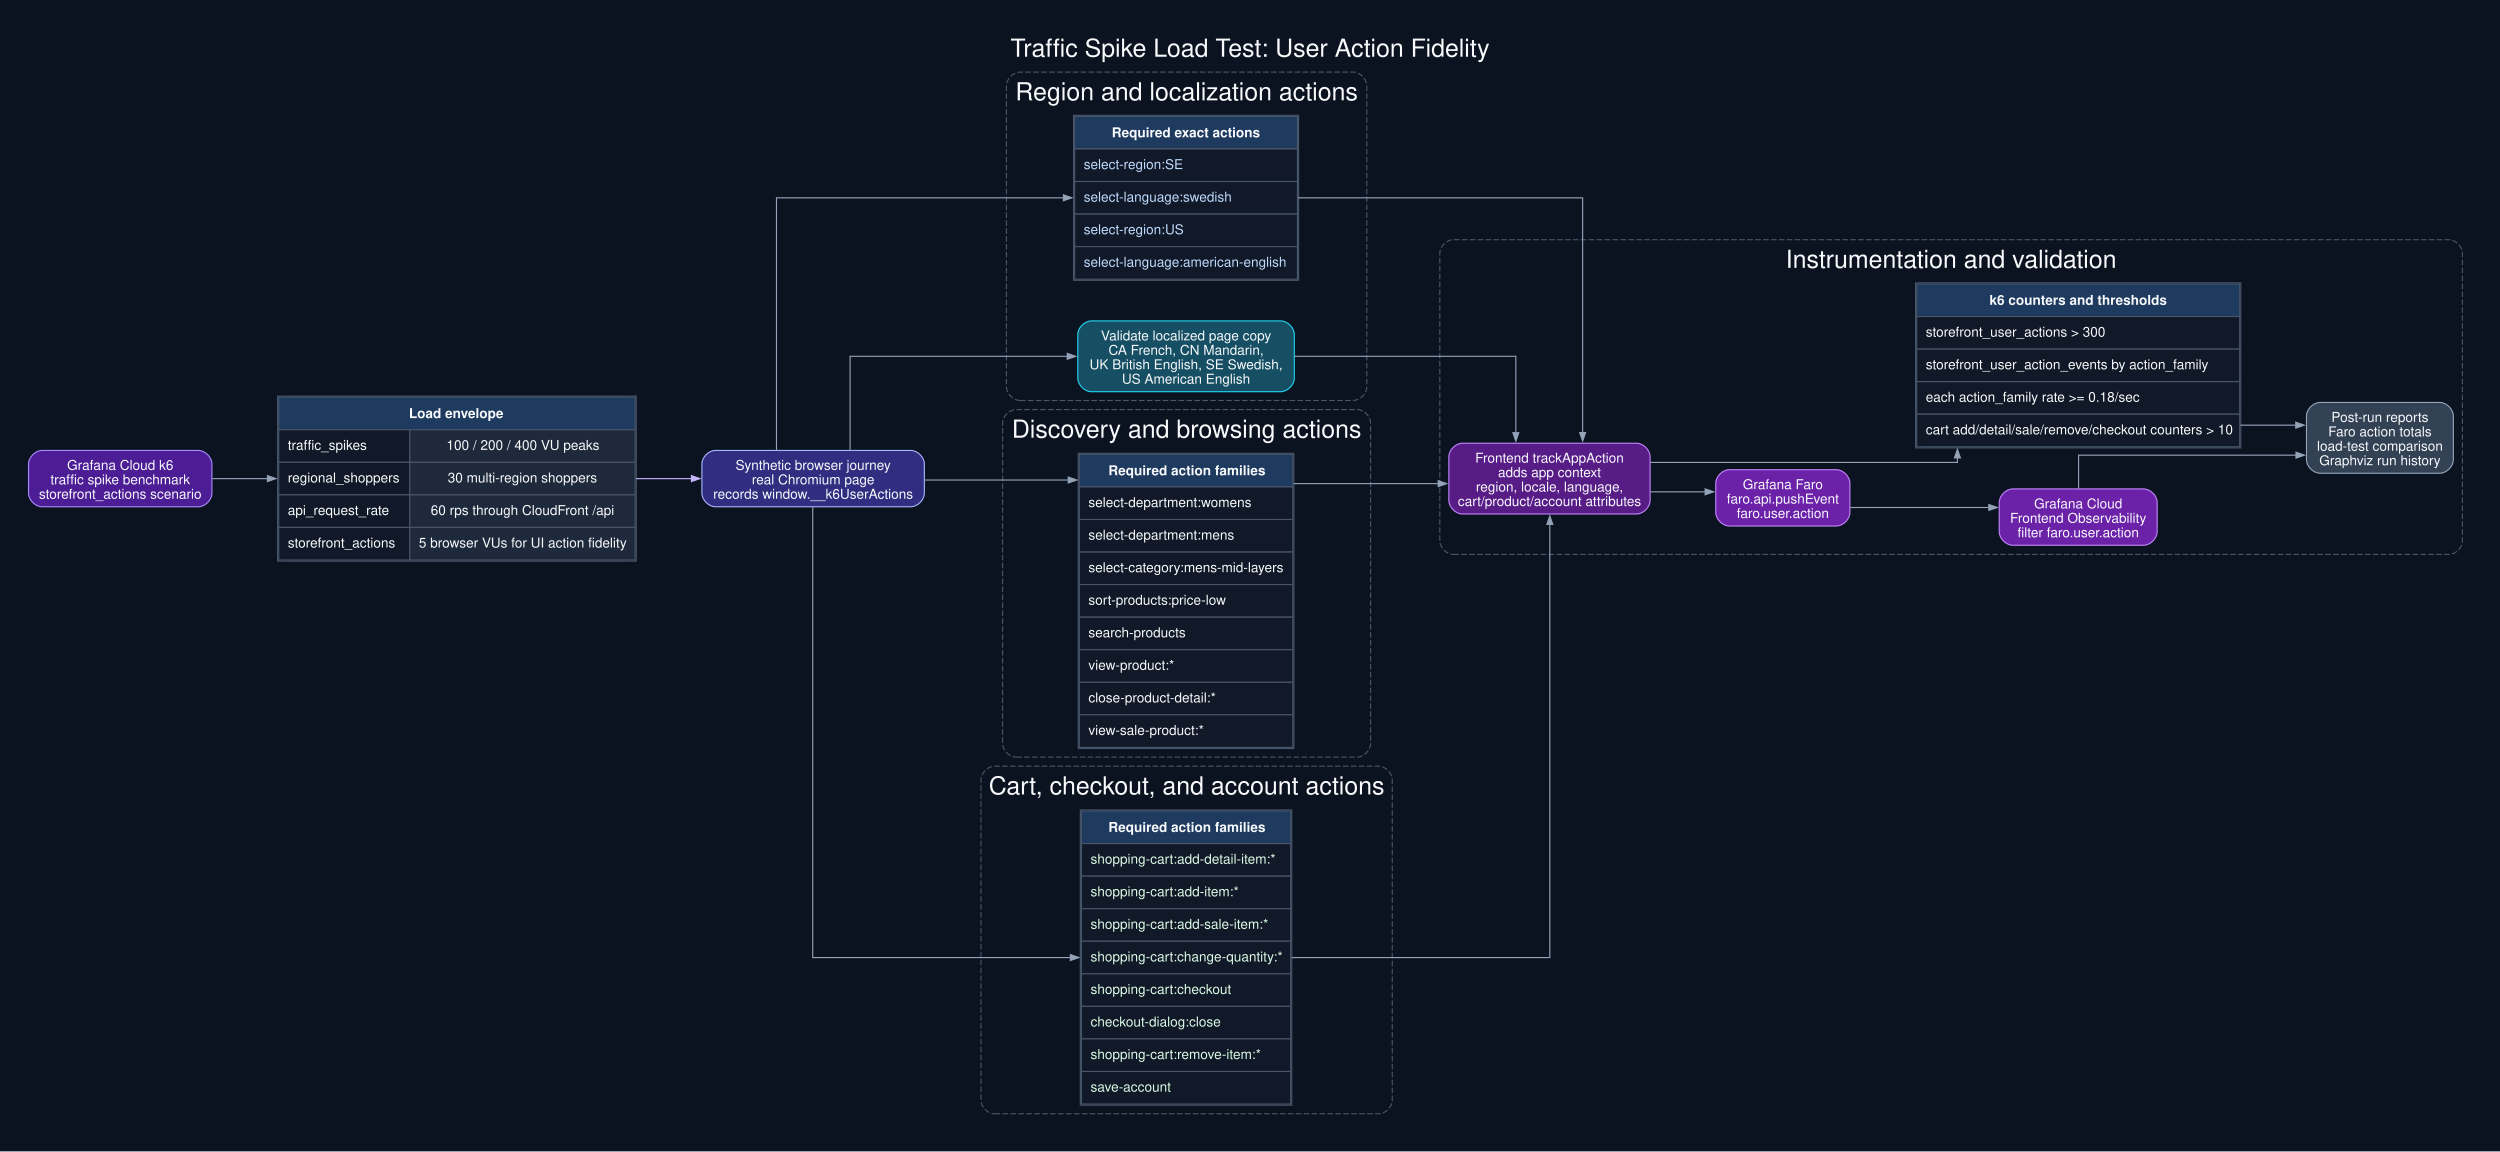
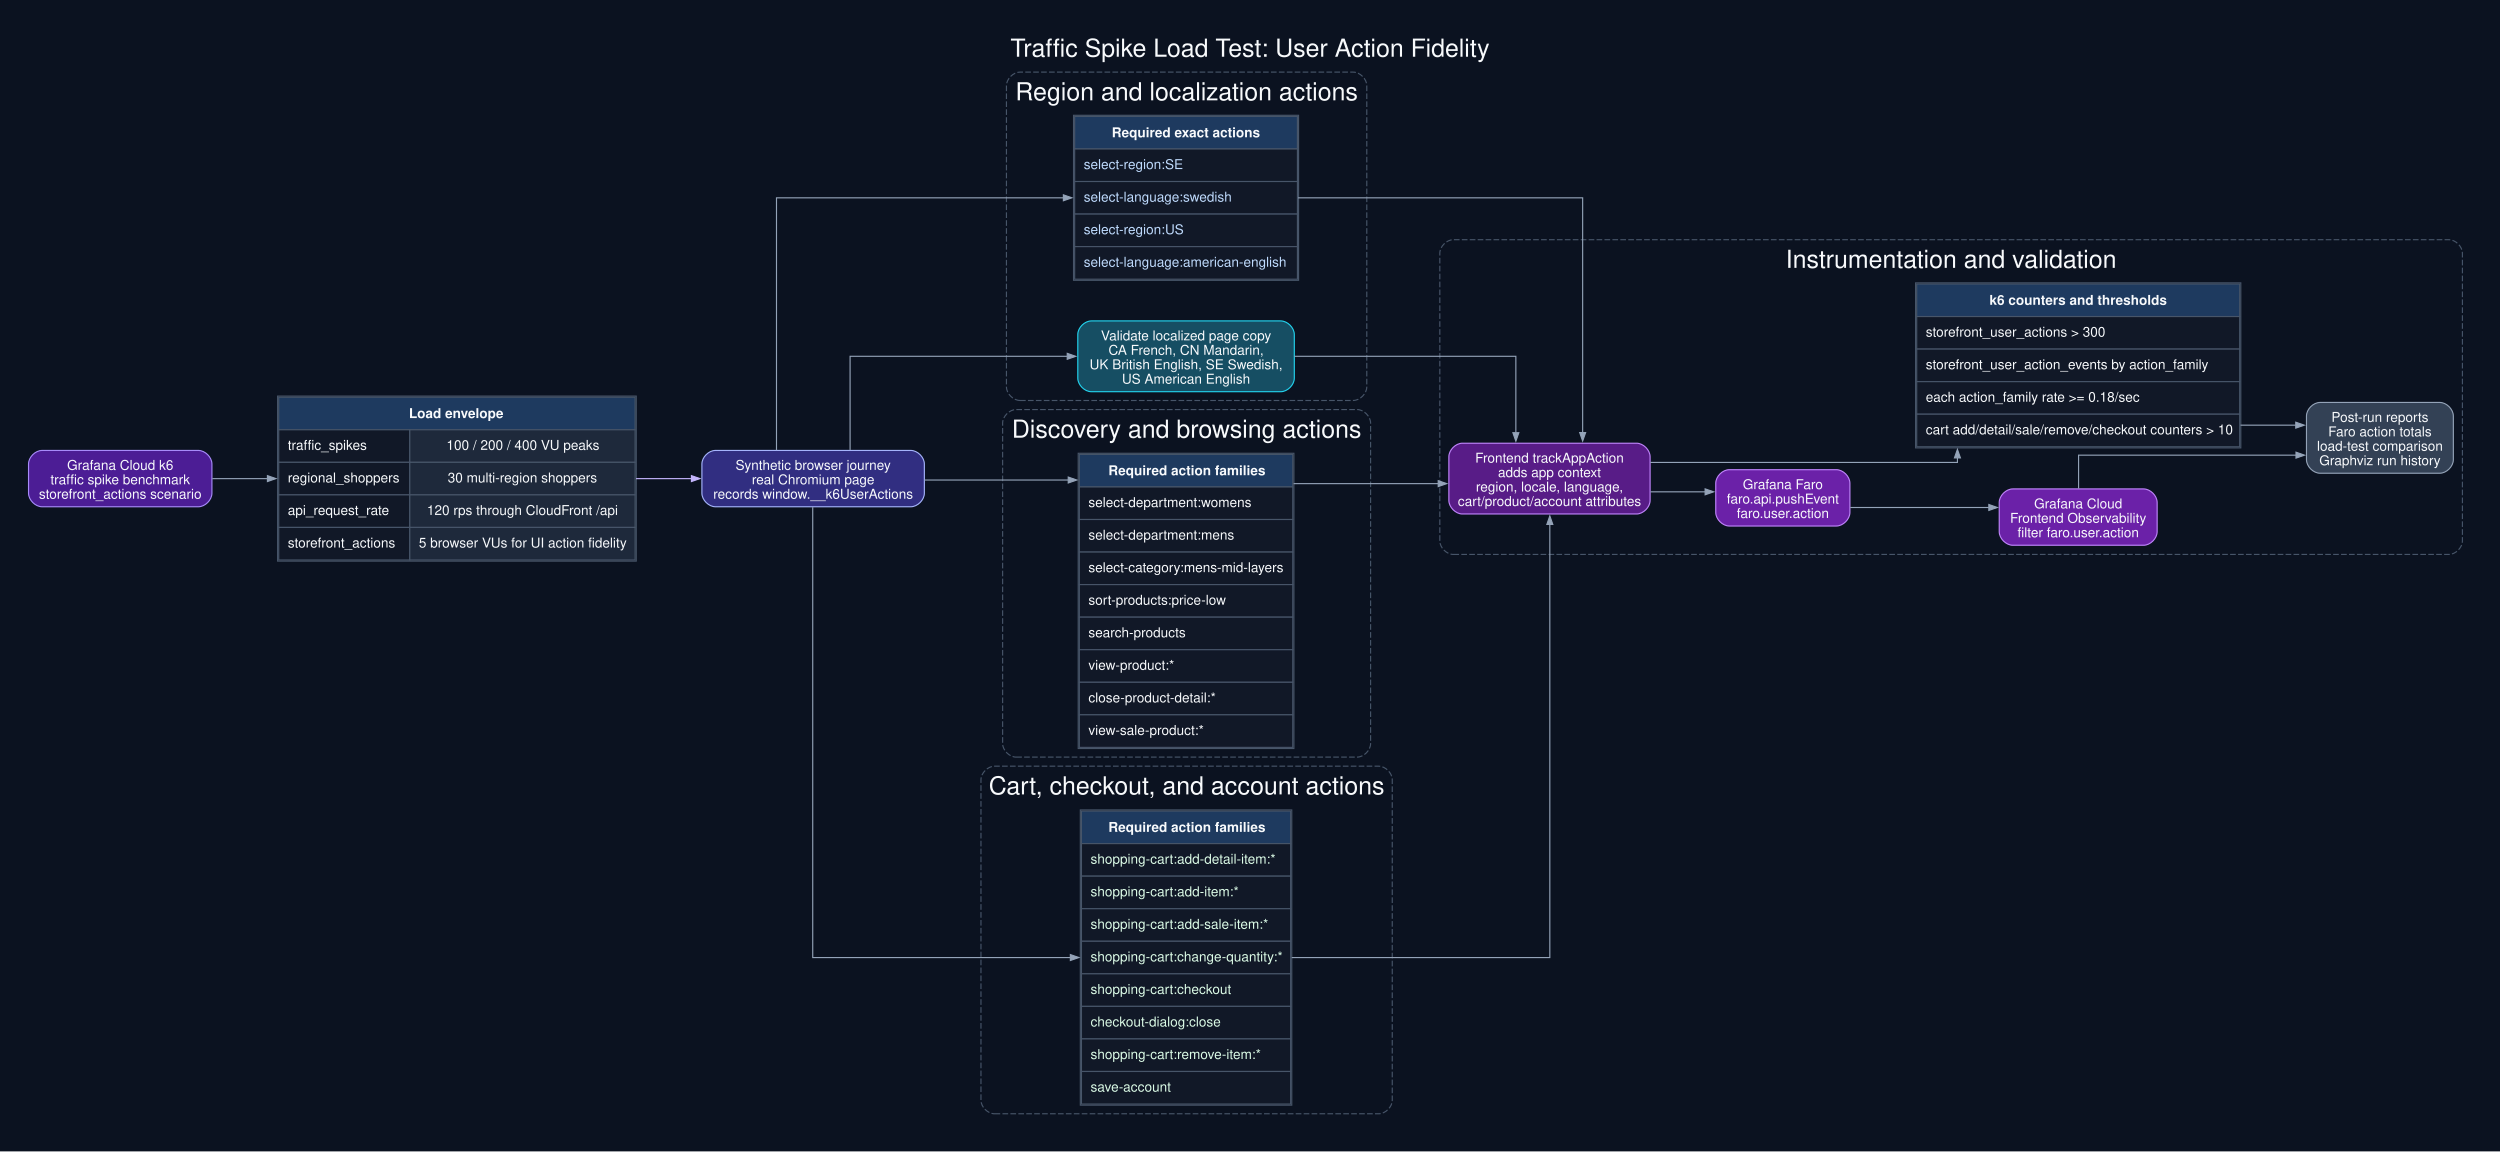
<svg xmlns="http://www.w3.org/2000/svg" width="2208pt" height="1017pt" viewBox="0.00 0.00 2208.00 1017.00">
  <g id="graph0" class="graph" transform="scale(1 1) rotate(0) translate(25.2 991.7)">
    <polygon fill="#0b1220" stroke="none" points="-25.2,25.2 -25.2,-991.7 2182.8,-991.7 2182.8,25.2 -25.2,25.2" />
    <text xml:space="preserve" text-anchor="middle" x="1078.8" y="-941.6" font-family="Helvetica,sans-Serif" font-size="22.00" fill="#f8fafc">Traffic Spike Load Test: User Action Fidelity</text>
    <g id="clust1" class="cluster">
      <path fill="#0b1220" stroke="#475569" stroke-dasharray="5,2" d="M875.69,-638C875.69,-638 1169.94,-638 1169.94,-638 1175.94,-638 1181.94,-644 1181.94,-650 1181.94,-650 1181.94,-916 1181.94,-916 1181.94,-922 1175.94,-928 1169.94,-928 1169.94,-928 875.69,-928 875.69,-928 869.69,-928 863.69,-922 863.69,-916 863.69,-916 863.69,-650 863.69,-650 863.69,-644 869.69,-638 875.69,-638" />
      <text xml:space="preserve" text-anchor="middle" x="1022.82" y="-903.1" font-family="Helvetica,sans-Serif" font-size="22.00" fill="#f8fafc">Region and localization actions</text>
    </g>
    <g id="clust2" class="cluster">
      <path fill="#0b1220" stroke="#475569" stroke-dasharray="5,2" d="M872.32,-323C872.32,-323 1173.32,-323 1173.32,-323 1179.32,-323 1185.32,-329 1185.32,-335 1185.32,-335 1185.32,-618 1185.32,-618 1185.32,-624 1179.32,-630 1173.32,-630 1173.32,-630 872.32,-630 872.32,-630 866.32,-630 860.32,-624 860.32,-618 860.32,-618 860.32,-335 860.32,-335 860.32,-329 866.32,-323 872.32,-323" />
      <text xml:space="preserve" text-anchor="middle" x="1022.82" y="-605.1" font-family="Helvetica,sans-Serif" font-size="22.00" fill="#f8fafc">Discovery and browsing actions</text>
    </g>
    <g id="clust3" class="cluster">
      <path fill="#0b1220" stroke="#475569" stroke-dasharray="5,2" d="M853.19,-8C853.19,-8 1192.44,-8 1192.44,-8 1198.44,-8 1204.44,-14 1204.44,-20 1204.44,-20 1204.44,-303 1204.44,-303 1204.44,-309 1198.44,-315 1192.44,-315 1192.44,-315 853.19,-315 853.19,-315 847.19,-315 841.19,-309 841.19,-303 841.19,-303 841.19,-20 841.19,-20 841.19,-14 847.19,-8 853.19,-8" />
      <text xml:space="preserve" text-anchor="middle" x="1022.82" y="-290.1" font-family="Helvetica,sans-Serif" font-size="22.00" fill="#f8fafc">Cart, checkout, and account actions</text>
    </g>
    <g id="clust4" class="cluster">
      <path fill="#0b1220" stroke="#475569" stroke-dasharray="5,2" d="M1258.44,-502C1258.44,-502 2137.6,-502 2137.6,-502 2143.6,-502 2149.6,-508 2149.6,-514 2149.6,-514 2149.6,-768 2149.6,-768 2149.6,-774 2143.6,-780 2137.6,-780 2137.6,-780 1258.44,-780 1258.44,-780 1252.44,-780 1246.44,-774 1246.44,-768 1246.44,-768 1246.44,-514 1246.44,-514 1246.44,-508 1252.44,-502 1258.44,-502" />
      <text xml:space="preserve" text-anchor="middle" x="1698.02" y="-755.1" font-family="Helvetica,sans-Serif" font-size="22.00" fill="#f8fafc">Instrumentation and validation</text>
    </g>
    <g id="node1" class="node">
      <path fill="#4c1d95" stroke="#a78bfa" d="M149.97,-593.88C149.97,-593.88 12,-593.88 12,-593.88 6,-593.88 0,-587.88 0,-581.88 0,-581.88 0,-556.12 0,-556.12 0,-550.12 6,-544.12 12,-544.12 12,-544.12 149.97,-544.12 149.97,-544.12 155.97,-544.12 161.97,-550.12 161.97,-556.12 161.97,-556.12 161.97,-581.88 161.97,-581.88 161.97,-587.88 155.97,-593.88 149.97,-593.88" />
      <text xml:space="preserve" text-anchor="middle" x="80.99" y="-576.73" font-family="Helvetica,sans-Serif" font-size="12.00" fill="#f8fafc">Grafana Cloud k6</text>
      <text xml:space="preserve" text-anchor="middle" x="80.99" y="-563.98" font-family="Helvetica,sans-Serif" font-size="12.00" fill="#f8fafc">traffic spike benchmark</text>
      <text xml:space="preserve" text-anchor="middle" x="80.99" y="-551.23" font-family="Helvetica,sans-Serif" font-size="12.00" fill="#f8fafc">storefront_actions scenario</text>
    </g>
    <g id="node2" class="node">
      <path fill="#111827" stroke="none" d="M524.72,-641.88C524.72,-641.88 231.97,-641.88 231.97,-641.88 225.97,-641.88 219.97,-635.88 219.97,-629.88 219.97,-629.88 219.97,-508.12 219.97,-508.12 219.97,-502.12 225.97,-496.12 231.97,-496.12 231.97,-496.12 524.72,-496.12 524.72,-496.12 530.72,-496.12 536.72,-502.12 536.72,-508.12 536.72,-508.12 536.72,-629.88 536.72,-629.88 536.72,-635.88 530.72,-641.88 524.72,-641.88" />
      <polygon fill="#1e3a5f" stroke="none" points="220.97,-612.12 220.97,-640.88 535.72,-640.88 535.72,-612.12 220.97,-612.12" />
      <polygon fill="none" stroke="#475569" points="220.97,-612.12 220.97,-640.88 535.72,-640.88 535.72,-612.12 220.97,-612.12" />
      <text xml:space="preserve" text-anchor="start" x="335.97" y="-622.48" font-family="Helvetica,sans-Serif" font-weight="bold" font-size="12.00" fill="#f8fafc">Load envelope</text>
      <polygon fill="#111827" stroke="none" points="220.97,-583.38 220.97,-612.12 336.72,-612.12 336.72,-583.38 220.97,-583.38" />
      <polygon fill="none" stroke="#475569" points="220.97,-583.38 220.97,-612.12 336.72,-612.12 336.72,-583.38 220.97,-583.38" />
      <text xml:space="preserve" text-anchor="start" x="228.97" y="-594.38" font-family="Helvetica,sans-Serif" font-size="12.00" fill="#f8fafc">traffic_spikes</text>
      <polygon fill="#1e293b" stroke="none" points="336.72,-583.38 336.72,-612.12 535.72,-612.12 535.72,-583.38 336.72,-583.38" />
      <polygon fill="none" stroke="#475569" points="336.72,-583.38 336.72,-612.12 535.72,-612.12 535.72,-583.38 336.72,-583.38" />
      <text xml:space="preserve" text-anchor="start" x="369.1" y="-594.38" font-family="Helvetica,sans-Serif" font-size="12.00" fill="#f8fafc">100 / 200 / 400 VU peaks</text>
      <polygon fill="#111827" stroke="none" points="220.97,-554.62 220.97,-583.38 336.72,-583.38 336.72,-554.62 220.97,-554.62" />
      <polygon fill="none" stroke="#475569" points="220.97,-554.62 220.97,-583.38 336.72,-583.38 336.72,-554.62 220.97,-554.62" />
      <text xml:space="preserve" text-anchor="start" x="228.97" y="-565.62" font-family="Helvetica,sans-Serif" font-size="12.00" fill="#f8fafc">regional_shoppers</text>
      <polygon fill="#1e293b" stroke="none" points="336.72,-554.62 336.72,-583.38 535.72,-583.38 535.72,-554.62 336.72,-554.62" />
      <polygon fill="none" stroke="#475569" points="336.72,-554.62 336.72,-583.38 535.72,-583.38 535.72,-554.62 336.72,-554.62" />
      <text xml:space="preserve" text-anchor="start" x="370.22" y="-565.62" font-family="Helvetica,sans-Serif" font-size="12.00" fill="#f8fafc">30 multi-region shoppers</text>
      <polygon fill="#111827" stroke="none" points="220.97,-525.88 220.97,-554.62 336.72,-554.62 336.72,-525.88 220.97,-525.88" />
      <polygon fill="none" stroke="#475569" points="220.97,-525.88 220.97,-554.62 336.72,-554.62 336.72,-525.88 220.97,-525.88" />
      <text xml:space="preserve" text-anchor="start" x="228.97" y="-536.88" font-family="Helvetica,sans-Serif" font-size="12.00" fill="#f8fafc">api_request_rate</text>
      <polygon fill="#1e293b" stroke="none" points="336.72,-525.88 336.72,-554.62 535.72,-554.62 535.72,-525.88 336.72,-525.88" />
      <polygon fill="none" stroke="#475569" points="336.72,-525.88 336.72,-554.62 535.72,-554.62 535.72,-525.88 336.72,-525.88" />
-       <text xml:space="preserve" text-anchor="start" x="355.22" y="-536.88" font-family="Helvetica,sans-Serif" font-size="12.00" fill="#f8fafc">60 rps through CloudFront /api</text>
+       <text xml:space="preserve" text-anchor="start" x="351.85" y="-536.88" font-family="Helvetica,sans-Serif" font-size="12.00" fill="#f8fafc">120 rps through CloudFront /api</text>
      <polygon fill="#111827" stroke="none" points="220.97,-497.12 220.97,-525.88 336.72,-525.88 336.72,-497.12 220.97,-497.12" />
      <polygon fill="none" stroke="#475569" points="220.97,-497.12 220.97,-525.88 336.72,-525.88 336.72,-497.12 220.97,-497.12" />
      <text xml:space="preserve" text-anchor="start" x="228.97" y="-508.12" font-family="Helvetica,sans-Serif" font-size="12.00" fill="#f8fafc">storefront_actions</text>
      <polygon fill="#1e293b" stroke="none" points="336.72,-497.12 336.72,-525.88 535.72,-525.88 535.72,-497.12 336.72,-497.12" />
      <polygon fill="none" stroke="#475569" points="336.72,-497.12 336.72,-525.88 535.72,-525.88 535.72,-497.12 336.72,-497.12" />
      <text xml:space="preserve" text-anchor="start" x="344.72" y="-508.12" font-family="Helvetica,sans-Serif" font-size="12.00" fill="#f8fafc">5 browser VUs for UI action fidelity</text>
      <polygon fill="none" stroke="#475569" points="219.97,-496.12 219.97,-641.88 536.72,-641.88 536.72,-496.12 219.97,-496.12" />
    </g>
    <g id="edge1" class="edge">
      <path fill="none" stroke="#94a3b8" d="M162.24,-569C162.24,-569 210.99,-569 210.99,-569" />
      <polygon fill="#94a3b8" stroke="#94a3b8" points="210.99,-571.63 218.49,-569 210.99,-566.38 210.99,-571.63" />
    </g>
    <g id="node3" class="node">
      <path fill="#312e81" stroke="#a5b4fc" d="M779.19,-593.88C779.19,-593.88 606.72,-593.88 606.72,-593.88 600.72,-593.88 594.72,-587.88 594.72,-581.88 594.72,-581.88 594.72,-556.12 594.72,-556.12 594.72,-550.12 600.72,-544.12 606.72,-544.12 606.72,-544.12 779.19,-544.12 779.19,-544.12 785.19,-544.12 791.19,-550.12 791.19,-556.12 791.19,-556.12 791.19,-581.88 791.19,-581.88 791.19,-587.88 785.19,-593.88 779.19,-593.88" />
      <text xml:space="preserve" text-anchor="middle" x="692.96" y="-576.73" font-family="Helvetica,sans-Serif" font-size="12.00" fill="#f8fafc">Synthetic browser journey</text>
      <text xml:space="preserve" text-anchor="middle" x="692.96" y="-563.98" font-family="Helvetica,sans-Serif" font-size="12.00" fill="#f8fafc">real Chromium page</text>
      <text xml:space="preserve" text-anchor="middle" x="692.96" y="-551.23" font-family="Helvetica,sans-Serif" font-size="12.00" fill="#f8fafc">records window.__k6UserActions</text>
    </g>
    <g id="edge2" class="edge">
      <path fill="none" stroke="#c4b5fd" d="M536.57,-569C536.57,-569 585.47,-569 585.47,-569" />
      <polygon fill="#c4b5fd" stroke="#c4b5fd" points="585.47,-571.63 592.97,-569 585.47,-566.38 585.47,-571.63" />
    </g>
    <g id="node4" class="node">
      <path fill="#164e63" stroke="#22d3ee" d="M1105.93,-708.26C1105.93,-708.26 938.71,-708.26 938.71,-708.26 932.71,-708.26 926.71,-702.26 926.71,-696.26 926.71,-696.26 926.71,-657.74 926.71,-657.74 926.71,-651.74 932.71,-645.74 938.71,-645.74 938.71,-645.74 1105.93,-645.74 1105.93,-645.74 1111.93,-645.74 1117.93,-651.74 1117.93,-657.74 1117.93,-657.74 1117.93,-696.26 1117.93,-696.26 1117.93,-702.26 1111.93,-708.26 1105.93,-708.26" />
      <text xml:space="preserve" text-anchor="middle" x="1022.32" y="-691.1" font-family="Helvetica,sans-Serif" font-size="12.00" fill="#f8fafc">Validate localized page copy</text>
      <text xml:space="preserve" text-anchor="middle" x="1022.32" y="-678.35" font-family="Helvetica,sans-Serif" font-size="12.00" fill="#f8fafc">CA French, CN Mandarin,</text>
      <text xml:space="preserve" text-anchor="middle" x="1022.32" y="-665.6" font-family="Helvetica,sans-Serif" font-size="12.00" fill="#f8fafc">UK British English, SE Swedish,</text>
      <text xml:space="preserve" text-anchor="middle" x="1022.32" y="-652.85" font-family="Helvetica,sans-Serif" font-size="12.00" fill="#f8fafc">US American English</text>
    </g>
    <g id="edge3" class="edge">
      <path fill="none" stroke="#94a3b8" d="M725.6,-594.32C725.6,-626.24 725.6,-677 725.6,-677 725.6,-677 917.38,-677 917.38,-677" />
      <polygon fill="#94a3b8" stroke="#94a3b8" points="917.38,-679.63 924.88,-677 917.38,-674.38 917.38,-679.63" />
    </g>
    <g id="node5" class="node">
      <path fill="#111827" stroke="none" d="M1109.69,-889.88C1109.69,-889.88 934.94,-889.88 934.94,-889.88 928.94,-889.88 922.94,-883.88 922.94,-877.88 922.94,-877.88 922.94,-756.12 922.94,-756.12 922.94,-750.12 928.94,-744.12 934.94,-744.12 934.94,-744.12 1109.69,-744.12 1109.69,-744.12 1115.69,-744.12 1121.69,-750.12 1121.69,-756.12 1121.69,-756.12 1121.69,-877.88 1121.69,-877.88 1121.69,-883.88 1115.69,-889.88 1109.69,-889.88" />
      <polygon fill="#1e3a5f" stroke="none" points="923.94,-860.12 923.94,-888.88 1120.69,-888.88 1120.69,-860.12 923.94,-860.12" />
      <polygon fill="none" stroke="#475569" points="923.94,-860.12 923.94,-888.88 1120.69,-888.88 1120.69,-860.12 923.94,-860.12" />
      <text xml:space="preserve" text-anchor="start" x="956.69" y="-870.48" font-family="Helvetica,sans-Serif" font-weight="bold" font-size="12.00" fill="#f8fafc">Required exact actions</text>
      <polygon fill="#111827" stroke="none" points="923.94,-831.38 923.94,-860.12 1120.69,-860.12 1120.69,-831.38 923.94,-831.38" />
      <polygon fill="none" stroke="#475569" points="923.94,-831.38 923.94,-860.12 1120.69,-860.12 1120.69,-831.38 923.94,-831.38" />
      <text xml:space="preserve" text-anchor="start" x="931.94" y="-842.38" font-family="Helvetica,sans-Serif" font-size="12.00" fill="#bfdbfe">select-region:SE</text>
      <polygon fill="#111827" stroke="none" points="923.94,-802.62 923.94,-831.38 1120.69,-831.38 1120.69,-802.62 923.94,-802.62" />
      <polygon fill="none" stroke="#475569" points="923.94,-802.62 923.94,-831.38 1120.69,-831.38 1120.69,-802.62 923.94,-802.62" />
      <text xml:space="preserve" text-anchor="start" x="931.94" y="-813.62" font-family="Helvetica,sans-Serif" font-size="12.00" fill="#bfdbfe">select-language:swedish</text>
      <polygon fill="#111827" stroke="none" points="923.94,-773.88 923.94,-802.62 1120.69,-802.62 1120.69,-773.88 923.94,-773.88" />
      <polygon fill="none" stroke="#475569" points="923.94,-773.88 923.94,-802.62 1120.69,-802.62 1120.69,-773.88 923.94,-773.88" />
      <text xml:space="preserve" text-anchor="start" x="931.94" y="-784.88" font-family="Helvetica,sans-Serif" font-size="12.00" fill="#bfdbfe">select-region:US</text>
      <polygon fill="#111827" stroke="none" points="923.94,-745.12 923.94,-773.88 1120.69,-773.88 1120.69,-745.12 923.94,-745.12" />
      <polygon fill="none" stroke="#475569" points="923.94,-745.12 923.94,-773.88 1120.69,-773.88 1120.69,-745.12 923.94,-745.12" />
      <text xml:space="preserve" text-anchor="start" x="931.94" y="-756.12" font-family="Helvetica,sans-Serif" font-size="12.00" fill="#bfdbfe">select-language:american-english</text>
      <polygon fill="none" stroke="#475569" points="922.94,-744.12 922.94,-889.88 1121.69,-889.88 1121.69,-744.12 922.94,-744.12" />
    </g>
    <g id="edge4" class="edge">
      <path fill="none" stroke="#94a3b8" d="M660.6,-594.14C660.6,-657.19 660.6,-817 660.6,-817 660.6,-817 913.98,-817 913.98,-817" />
      <polygon fill="#94a3b8" stroke="#94a3b8" points="913.98,-819.63 921.48,-817 913.98,-814.38 913.98,-819.63" />
    </g>
    <g id="node6" class="node">
      <path fill="#111827" stroke="none" d="M1105.57,-591.38C1105.57,-591.38 939.07,-591.38 939.07,-591.38 933.07,-591.38 927.07,-585.38 927.07,-579.38 927.07,-579.38 927.07,-342.62 927.07,-342.62 927.07,-336.62 933.07,-330.62 939.07,-330.62 939.07,-330.62 1105.57,-330.62 1105.57,-330.62 1111.57,-330.62 1117.57,-336.62 1117.57,-342.62 1117.57,-342.62 1117.57,-579.38 1117.57,-579.38 1117.57,-585.38 1111.57,-591.38 1105.57,-591.38" />
      <polygon fill="#1e3a5f" stroke="none" points="928.07,-561.62 928.07,-590.38 1116.57,-590.38 1116.57,-561.62 928.07,-561.62" />
      <polygon fill="none" stroke="#475569" points="928.07,-561.62 928.07,-590.38 1116.57,-590.38 1116.57,-561.62 928.07,-561.62" />
      <text xml:space="preserve" text-anchor="start" x="953.69" y="-571.98" font-family="Helvetica,sans-Serif" font-weight="bold" font-size="12.00" fill="#f8fafc">Required action families</text>
      <polygon fill="#111827" stroke="none" points="928.07,-532.88 928.07,-561.62 1116.57,-561.62 1116.57,-532.88 928.07,-532.88" />
      <polygon fill="none" stroke="#475569" points="928.07,-532.88 928.07,-561.62 1116.57,-561.62 1116.57,-532.88 928.07,-532.88" />
      <text xml:space="preserve" text-anchor="start" x="936.07" y="-543.88" font-family="Helvetica,sans-Serif" font-size="12.00" fill="#f8fafc">select-department:womens</text>
      <polygon fill="#111827" stroke="none" points="928.07,-504.12 928.07,-532.88 1116.57,-532.88 1116.57,-504.12 928.07,-504.12" />
      <polygon fill="none" stroke="#475569" points="928.07,-504.12 928.07,-532.88 1116.57,-532.88 1116.57,-504.12 928.07,-504.12" />
      <text xml:space="preserve" text-anchor="start" x="936.07" y="-515.12" font-family="Helvetica,sans-Serif" font-size="12.00" fill="#f8fafc">select-department:mens</text>
      <polygon fill="#111827" stroke="none" points="928.07,-475.38 928.07,-504.12 1116.57,-504.12 1116.57,-475.38 928.07,-475.38" />
      <polygon fill="none" stroke="#475569" points="928.07,-475.38 928.07,-504.12 1116.57,-504.12 1116.57,-475.38 928.07,-475.38" />
      <text xml:space="preserve" text-anchor="start" x="936.07" y="-486.38" font-family="Helvetica,sans-Serif" font-size="12.00" fill="#f8fafc">select-category:mens-mid-layers</text>
      <polygon fill="#111827" stroke="none" points="928.07,-446.62 928.07,-475.38 1116.57,-475.38 1116.57,-446.62 928.07,-446.62" />
      <polygon fill="none" stroke="#475569" points="928.07,-446.62 928.07,-475.38 1116.57,-475.38 1116.57,-446.62 928.07,-446.62" />
      <text xml:space="preserve" text-anchor="start" x="936.07" y="-457.62" font-family="Helvetica,sans-Serif" font-size="12.00" fill="#f8fafc">sort-products:price-low</text>
      <polygon fill="#111827" stroke="none" points="928.07,-417.88 928.07,-446.62 1116.57,-446.62 1116.57,-417.88 928.07,-417.88" />
      <polygon fill="none" stroke="#475569" points="928.07,-417.88 928.07,-446.62 1116.57,-446.62 1116.57,-417.88 928.07,-417.88" />
      <text xml:space="preserve" text-anchor="start" x="936.07" y="-428.88" font-family="Helvetica,sans-Serif" font-size="12.00" fill="#f8fafc">search-products</text>
      <polygon fill="#111827" stroke="none" points="928.07,-389.12 928.07,-417.88 1116.57,-417.88 1116.57,-389.12 928.07,-389.12" />
      <polygon fill="none" stroke="#475569" points="928.07,-389.12 928.07,-417.88 1116.57,-417.88 1116.57,-389.12 928.07,-389.12" />
      <text xml:space="preserve" text-anchor="start" x="936.07" y="-400.12" font-family="Helvetica,sans-Serif" font-size="12.00" fill="#f8fafc">view-product:*</text>
      <polygon fill="#111827" stroke="none" points="928.07,-360.38 928.07,-389.12 1116.57,-389.12 1116.57,-360.38 928.07,-360.38" />
      <polygon fill="none" stroke="#475569" points="928.07,-360.38 928.07,-389.12 1116.57,-389.12 1116.57,-360.38 928.07,-360.38" />
      <text xml:space="preserve" text-anchor="start" x="936.07" y="-371.38" font-family="Helvetica,sans-Serif" font-size="12.00" fill="#f8fafc">close-product-detail:*</text>
      <polygon fill="#111827" stroke="none" points="928.07,-331.62 928.07,-360.38 1116.57,-360.38 1116.57,-331.62 928.07,-331.62" />
      <polygon fill="none" stroke="#475569" points="928.07,-331.62 928.07,-360.38 1116.57,-360.38 1116.57,-331.62 928.07,-331.62" />
      <text xml:space="preserve" text-anchor="start" x="936.07" y="-342.62" font-family="Helvetica,sans-Serif" font-size="12.00" fill="#f8fafc">view-sale-product:*</text>
      <polygon fill="none" stroke="#475569" points="927.07,-330.62 927.07,-591.38 1117.57,-591.38 1117.57,-330.62 927.07,-330.62" />
    </g>
    <g id="edge5" class="edge">
      <path fill="none" stroke="#94a3b8" d="M791.33,-567.75C791.33,-567.75 918.26,-567.75 918.26,-567.75" />
      <polygon fill="#94a3b8" stroke="#94a3b8" points="918.26,-570.37 925.76,-567.75 918.26,-565.12 918.26,-570.37" />
    </g>
    <g id="node7" class="node">
      <path fill="#111827" stroke="none" d="M1103.69,-276.38C1103.69,-276.38 940.94,-276.38 940.94,-276.38 934.94,-276.38 928.94,-270.38 928.94,-264.38 928.94,-264.38 928.94,-27.63 928.94,-27.63 928.94,-21.63 934.94,-15.62 940.94,-15.62 940.94,-15.62 1103.69,-15.62 1103.69,-15.62 1109.69,-15.62 1115.69,-21.62 1115.69,-27.62 1115.69,-27.62 1115.69,-264.38 1115.69,-264.38 1115.69,-270.38 1109.69,-276.38 1103.69,-276.38" />
      <polygon fill="#1e3a5f" stroke="none" points="929.94,-246.62 929.94,-275.38 1114.69,-275.38 1114.69,-246.62 929.94,-246.62" />
      <polygon fill="none" stroke="#475569" points="929.94,-246.62 929.94,-275.38 1114.69,-275.38 1114.69,-246.62 929.94,-246.62" />
      <text xml:space="preserve" text-anchor="start" x="953.69" y="-256.98" font-family="Helvetica,sans-Serif" font-weight="bold" font-size="12.00" fill="#f8fafc">Required action families</text>
      <polygon fill="#111827" stroke="none" points="929.94,-217.88 929.94,-246.62 1114.69,-246.62 1114.69,-217.88 929.94,-217.88" />
      <polygon fill="none" stroke="#475569" points="929.94,-217.88 929.94,-246.62 1114.69,-246.62 1114.69,-217.88 929.94,-217.88" />
      <text xml:space="preserve" text-anchor="start" x="937.94" y="-228.88" font-family="Helvetica,sans-Serif" font-size="12.00" fill="#dcfce7">shopping-cart:add-detail-item:*</text>
      <polygon fill="#111827" stroke="none" points="929.94,-189.12 929.94,-217.88 1114.69,-217.88 1114.69,-189.12 929.94,-189.12" />
      <polygon fill="none" stroke="#475569" points="929.94,-189.12 929.94,-217.88 1114.69,-217.88 1114.69,-189.12 929.94,-189.12" />
      <text xml:space="preserve" text-anchor="start" x="937.94" y="-200.12" font-family="Helvetica,sans-Serif" font-size="12.00" fill="#dcfce7">shopping-cart:add-item:*</text>
      <polygon fill="#111827" stroke="none" points="929.94,-160.38 929.94,-189.12 1114.69,-189.12 1114.69,-160.38 929.94,-160.38" />
      <polygon fill="none" stroke="#475569" points="929.94,-160.38 929.94,-189.12 1114.69,-189.12 1114.69,-160.38 929.94,-160.38" />
      <text xml:space="preserve" text-anchor="start" x="937.94" y="-171.38" font-family="Helvetica,sans-Serif" font-size="12.00" fill="#dcfce7">shopping-cart:add-sale-item:*</text>
      <polygon fill="#111827" stroke="none" points="929.94,-131.62 929.94,-160.38 1114.69,-160.38 1114.69,-131.62 929.94,-131.62" />
      <polygon fill="none" stroke="#475569" points="929.94,-131.62 929.94,-160.38 1114.69,-160.38 1114.69,-131.62 929.94,-131.62" />
      <text xml:space="preserve" text-anchor="start" x="937.94" y="-142.62" font-family="Helvetica,sans-Serif" font-size="12.00" fill="#dcfce7">shopping-cart:change-quantity:*</text>
      <polygon fill="#111827" stroke="none" points="929.94,-102.88 929.94,-131.62 1114.69,-131.62 1114.69,-102.88 929.94,-102.88" />
      <polygon fill="none" stroke="#475569" points="929.94,-102.88 929.94,-131.62 1114.69,-131.62 1114.69,-102.88 929.94,-102.88" />
      <text xml:space="preserve" text-anchor="start" x="937.94" y="-113.88" font-family="Helvetica,sans-Serif" font-size="12.00" fill="#dcfce7">shopping-cart:checkout</text>
      <polygon fill="#111827" stroke="none" points="929.94,-74.12 929.94,-102.88 1114.69,-102.88 1114.69,-74.12 929.94,-74.12" />
      <polygon fill="none" stroke="#475569" points="929.94,-74.12 929.94,-102.88 1114.69,-102.88 1114.69,-74.12 929.94,-74.12" />
      <text xml:space="preserve" text-anchor="start" x="937.94" y="-85.12" font-family="Helvetica,sans-Serif" font-size="12.00" fill="#dcfce7">checkout-dialog:close</text>
      <polygon fill="#111827" stroke="none" points="929.94,-45.38 929.94,-74.12 1114.69,-74.12 1114.69,-45.38 929.94,-45.38" />
      <polygon fill="none" stroke="#475569" points="929.94,-45.38 929.94,-74.12 1114.69,-74.12 1114.69,-45.38 929.94,-45.38" />
      <text xml:space="preserve" text-anchor="start" x="937.94" y="-56.38" font-family="Helvetica,sans-Serif" font-size="12.00" fill="#dcfce7">shopping-cart:remove-item:*</text>
      <polygon fill="#111827" stroke="none" points="929.94,-16.62 929.94,-45.38 1114.69,-45.38 1114.69,-16.62 929.94,-16.62" />
      <polygon fill="none" stroke="#475569" points="929.94,-16.62 929.94,-45.38 1114.69,-45.38 1114.69,-16.62 929.94,-16.62" />
      <text xml:space="preserve" text-anchor="start" x="937.94" y="-27.62" font-family="Helvetica,sans-Serif" font-size="12.00" fill="#dcfce7">save-account</text>
      <polygon fill="none" stroke="#475569" points="928.94,-15.62 928.94,-276.38 1115.69,-276.38 1115.69,-15.62 928.94,-15.62" />
    </g>
    <g id="edge6" class="edge">
      <path fill="none" stroke="#94a3b8" d="M692.6,-543.81C692.6,-452.74 692.6,-146 692.6,-146 692.6,-146 920.14,-146 920.14,-146" />
      <polygon fill="#94a3b8" stroke="#94a3b8" points="920.14,-148.63 927.64,-146 920.14,-143.38 920.14,-148.63" />
    </g>
    <g id="node8" class="node">
      <path fill="#581c87" stroke="#c084fc" d="M1420.16,-600.26C1420.16,-600.26 1266.44,-600.26 1266.44,-600.26 1260.44,-600.26 1254.44,-594.26 1254.44,-588.26 1254.44,-588.26 1254.44,-549.74 1254.44,-549.74 1254.44,-543.74 1260.44,-537.74 1266.44,-537.74 1266.44,-537.74 1420.16,-537.74 1420.16,-537.74 1426.16,-537.74 1432.16,-543.74 1432.16,-549.74 1432.16,-549.74 1432.16,-588.26 1432.16,-588.26 1432.16,-594.26 1426.16,-600.26 1420.16,-600.26" />
      <text xml:space="preserve" text-anchor="middle" x="1343.3" y="-583.1" font-family="Helvetica,sans-Serif" font-size="12.00" fill="#f8fafc">Frontend trackAppAction</text>
      <text xml:space="preserve" text-anchor="middle" x="1343.3" y="-570.35" font-family="Helvetica,sans-Serif" font-size="12.00" fill="#f8fafc">adds app context</text>
      <text xml:space="preserve" text-anchor="middle" x="1343.3" y="-557.6" font-family="Helvetica,sans-Serif" font-size="12.00" fill="#f8fafc">region, locale, language,</text>
      <text xml:space="preserve" text-anchor="middle" x="1343.3" y="-544.85" font-family="Helvetica,sans-Serif" font-size="12.00" fill="#f8fafc">cart/product/account attributes</text>
    </g>
    <g id="edge10" class="edge">
      <path fill="none" stroke="#94a3b8" d="M1118.1,-677C1202.99,-677 1313.6,-677 1313.6,-677 1313.6,-677 1313.6,-609.54 1313.6,-609.54" />
      <polygon fill="#94a3b8" stroke="#94a3b8" points="1316.23,-609.54 1313.6,-602.04 1310.98,-609.54 1316.23,-609.54" />
    </g>
    <g id="edge7" class="edge">
      <path fill="none" stroke="#94a3b8" d="M1121.29,-817C1224.87,-817 1372.6,-817 1372.6,-817 1372.6,-817 1372.6,-609.67 1372.6,-609.67" />
      <polygon fill="#94a3b8" stroke="#94a3b8" points="1375.23,-609.67 1372.6,-602.17 1369.98,-609.67 1375.23,-609.67" />
    </g>
    <g id="edge8" class="edge">
      <path fill="none" stroke="#94a3b8" d="M1117.32,-564.56C1117.32,-564.56 1245.03,-564.56 1245.03,-564.56" />
      <polygon fill="#94a3b8" stroke="#94a3b8" points="1245.03,-567.18 1252.53,-564.56 1245.03,-561.93 1245.03,-567.18" />
    </g>
    <g id="edge9" class="edge">
      <path fill="none" stroke="#94a3b8" d="M1115.68,-146C1210.54,-146 1343.6,-146 1343.6,-146 1343.6,-146 1343.6,-528.54 1343.6,-528.54" />
      <polygon fill="#94a3b8" stroke="#94a3b8" points="1340.98,-528.54 1343.6,-536.04 1346.23,-528.54 1340.98,-528.54" />
    </g>
    <g id="node9" class="node">
      <path fill="#6b21a8" stroke="#c084fc" d="M1596.63,-576.88C1596.63,-576.88 1502.16,-576.88 1502.16,-576.88 1496.16,-576.88 1490.16,-570.88 1490.16,-564.88 1490.16,-564.88 1490.16,-539.12 1490.16,-539.12 1490.16,-533.12 1496.16,-527.12 1502.16,-527.12 1502.16,-527.12 1596.63,-527.12 1596.63,-527.12 1602.63,-527.12 1608.63,-533.12 1608.63,-539.12 1608.63,-539.12 1608.63,-564.88 1608.63,-564.88 1608.63,-570.88 1602.63,-576.88 1596.63,-576.88" />
      <text xml:space="preserve" text-anchor="middle" x="1549.4" y="-559.73" font-family="Helvetica,sans-Serif" font-size="12.00" fill="#f8fafc">Grafana Faro</text>
      <text xml:space="preserve" text-anchor="middle" x="1549.4" y="-546.98" font-family="Helvetica,sans-Serif" font-size="12.00" fill="#f8fafc">faro.api.pushEvent</text>
      <text xml:space="preserve" text-anchor="middle" x="1549.4" y="-534.23" font-family="Helvetica,sans-Serif" font-size="12.00" fill="#f8fafc">faro.user.action</text>
    </g>
    <g id="edge11" class="edge">
      <path fill="none" stroke="#94a3b8" d="M1432.5,-557.31C1432.5,-557.31 1480.77,-557.31 1480.77,-557.31" />
      <polygon fill="#94a3b8" stroke="#94a3b8" points="1480.77,-559.94 1488.27,-557.31 1480.77,-554.69 1480.77,-559.94" />
    </g>
    <g id="node10" class="node">
      <path fill="#111827" stroke="none" d="M1941.88,-741.88C1941.88,-741.88 1678.63,-741.88 1678.63,-741.88 1672.63,-741.88 1666.63,-735.88 1666.63,-729.88 1666.63,-729.88 1666.63,-608.12 1666.63,-608.12 1666.63,-602.12 1672.63,-596.12 1678.63,-596.12 1678.63,-596.12 1941.88,-596.12 1941.88,-596.12 1947.88,-596.12 1953.88,-602.12 1953.88,-608.12 1953.88,-608.12 1953.88,-729.88 1953.88,-729.88 1953.88,-735.88 1947.88,-741.88 1941.88,-741.88" />
      <polygon fill="#1e3a5f" stroke="none" points="1667.63,-712.12 1667.63,-740.88 1952.88,-740.88 1952.88,-712.12 1667.63,-712.12" />
      <polygon fill="none" stroke="#475569" points="1667.63,-712.12 1667.63,-740.88 1952.88,-740.88 1952.88,-712.12 1667.63,-712.12" />
      <text xml:space="preserve" text-anchor="start" x="1731.88" y="-722.48" font-family="Helvetica,sans-Serif" font-weight="bold" font-size="12.00" fill="#f8fafc">k6 counters and thresholds</text>
      <polygon fill="#111827" stroke="none" points="1667.63,-683.38 1667.63,-712.12 1952.88,-712.12 1952.88,-683.38 1667.63,-683.38" />
      <polygon fill="none" stroke="#475569" points="1667.63,-683.38 1667.63,-712.12 1952.88,-712.12 1952.88,-683.38 1667.63,-683.38" />
      <text xml:space="preserve" text-anchor="start" x="1675.63" y="-694.38" font-family="Helvetica,sans-Serif" font-size="12.00" fill="#f8fafc">storefront_user_actions &gt; 300</text>
      <polygon fill="#111827" stroke="none" points="1667.63,-654.62 1667.63,-683.38 1952.88,-683.38 1952.88,-654.62 1667.63,-654.62" />
      <polygon fill="none" stroke="#475569" points="1667.63,-654.62 1667.63,-683.38 1952.88,-683.38 1952.88,-654.62 1667.63,-654.62" />
      <text xml:space="preserve" text-anchor="start" x="1675.63" y="-665.62" font-family="Helvetica,sans-Serif" font-size="12.00" fill="#f8fafc">storefront_user_action_events by action_family</text>
      <polygon fill="#111827" stroke="none" points="1667.63,-625.88 1667.63,-654.62 1952.88,-654.62 1952.88,-625.88 1667.63,-625.88" />
      <polygon fill="none" stroke="#475569" points="1667.63,-625.88 1667.63,-654.62 1952.88,-654.62 1952.88,-625.88 1667.63,-625.88" />
      <text xml:space="preserve" text-anchor="start" x="1675.63" y="-636.88" font-family="Helvetica,sans-Serif" font-size="12.00" fill="#f8fafc">each action_family rate &gt;= 0.18/sec</text>
      <polygon fill="#111827" stroke="none" points="1667.63,-597.12 1667.63,-625.88 1952.88,-625.88 1952.88,-597.12 1667.63,-597.12" />
      <polygon fill="none" stroke="#475569" points="1667.63,-597.12 1667.63,-625.88 1952.88,-625.88 1952.88,-597.12 1667.63,-597.12" />
      <text xml:space="preserve" text-anchor="start" x="1675.63" y="-608.12" font-family="Helvetica,sans-Serif" font-size="12.00" fill="#f8fafc">cart add/detail/sale/remove/checkout counters &gt; 10</text>
      <polygon fill="none" stroke="#475569" points="1666.63,-596.12 1666.63,-741.88 1953.88,-741.88 1953.88,-596.12 1666.63,-596.12" />
    </g>
    <g id="edge12" class="edge">
      <path fill="none" stroke="#94a3b8" d="M1432.36,-583.3C1539.06,-583.3 1703.6,-583.3 1703.6,-583.3 1703.6,-583.3 1703.6,-587.3 1703.6,-587.3" />
      <polygon fill="#94a3b8" stroke="#94a3b8" points="1700.98,-587.3 1703.6,-594.8 1706.23,-587.3 1700.98,-587.3" />
    </g>
    <g id="node11" class="node">
      <path fill="#6b21a8" stroke="#c084fc" d="M1867.99,-559.88C1867.99,-559.88 1752.52,-559.88 1752.52,-559.88 1746.52,-559.88 1740.52,-553.88 1740.52,-547.88 1740.52,-547.88 1740.52,-522.12 1740.52,-522.12 1740.52,-516.12 1746.52,-510.12 1752.52,-510.12 1752.52,-510.12 1867.99,-510.12 1867.99,-510.12 1873.99,-510.12 1879.99,-516.12 1879.99,-522.12 1879.99,-522.12 1879.99,-547.88 1879.99,-547.88 1879.99,-553.88 1873.99,-559.88 1867.99,-559.88" />
      <text xml:space="preserve" text-anchor="middle" x="1810.26" y="-542.73" font-family="Helvetica,sans-Serif" font-size="12.00" fill="#f8fafc">Grafana Cloud</text>
      <text xml:space="preserve" text-anchor="middle" x="1810.26" y="-529.98" font-family="Helvetica,sans-Serif" font-size="12.00" fill="#f8fafc">Frontend Observability</text>
      <text xml:space="preserve" text-anchor="middle" x="1810.26" y="-517.23" font-family="Helvetica,sans-Serif" font-size="12.00" fill="#f8fafc">filter faro.user.action</text>
    </g>
    <g id="edge13" class="edge">
      <path fill="none" stroke="#94a3b8" d="M1608.91,-543.5C1608.91,-543.5 1731.34,-543.5 1731.34,-543.5" />
      <polygon fill="#94a3b8" stroke="#94a3b8" points="1731.34,-546.13 1738.84,-543.5 1731.34,-540.88 1731.34,-546.13" />
    </g>
    <g id="node12" class="node">
      <path fill="#334155" stroke="#94a3b8" d="M2129.6,-636.26C2129.6,-636.26 2023.88,-636.26 2023.88,-636.26 2017.88,-636.26 2011.88,-630.26 2011.88,-624.26 2011.88,-624.26 2011.88,-585.74 2011.88,-585.74 2011.88,-579.74 2017.88,-573.74 2023.88,-573.74 2023.88,-573.74 2129.6,-573.74 2129.6,-573.74 2135.6,-573.74 2141.6,-579.74 2141.6,-585.74 2141.6,-585.74 2141.6,-624.26 2141.6,-624.26 2141.6,-630.26 2135.6,-636.26 2129.6,-636.26" />
      <text xml:space="preserve" text-anchor="middle" x="2076.74" y="-619.1" font-family="Helvetica,sans-Serif" font-size="12.00" fill="#f8fafc">Post-run reports</text>
      <text xml:space="preserve" text-anchor="middle" x="2076.74" y="-606.35" font-family="Helvetica,sans-Serif" font-size="12.00" fill="#f8fafc">Faro action totals</text>
      <text xml:space="preserve" text-anchor="middle" x="2076.74" y="-593.6" font-family="Helvetica,sans-Serif" font-size="12.00" fill="#f8fafc">load-test comparison</text>
      <text xml:space="preserve" text-anchor="middle" x="2076.74" y="-580.85" font-family="Helvetica,sans-Serif" font-size="12.00" fill="#f8fafc">Graphviz run history</text>
    </g>
    <g id="edge14" class="edge">
      <path fill="none" stroke="#94a3b8" d="M1953.64,-616.19C1953.64,-616.19 2002.42,-616.19 2002.42,-616.19" />
      <polygon fill="#94a3b8" stroke="#94a3b8" points="2002.42,-618.82 2009.92,-616.19 2002.42,-613.57 2002.42,-618.82" />
    </g>
    <g id="edge15" class="edge">
      <path fill="none" stroke="#94a3b8" d="M1810.6,-560.11C1810.6,-574.5 1810.6,-589.71 1810.6,-589.71 1810.6,-589.71 2002.62,-589.71 2002.62,-589.71" />
      <polygon fill="#94a3b8" stroke="#94a3b8" points="2002.62,-592.34 2010.12,-589.71 2002.62,-587.09 2002.62,-592.34" />
    </g>
  </g>
</svg>
